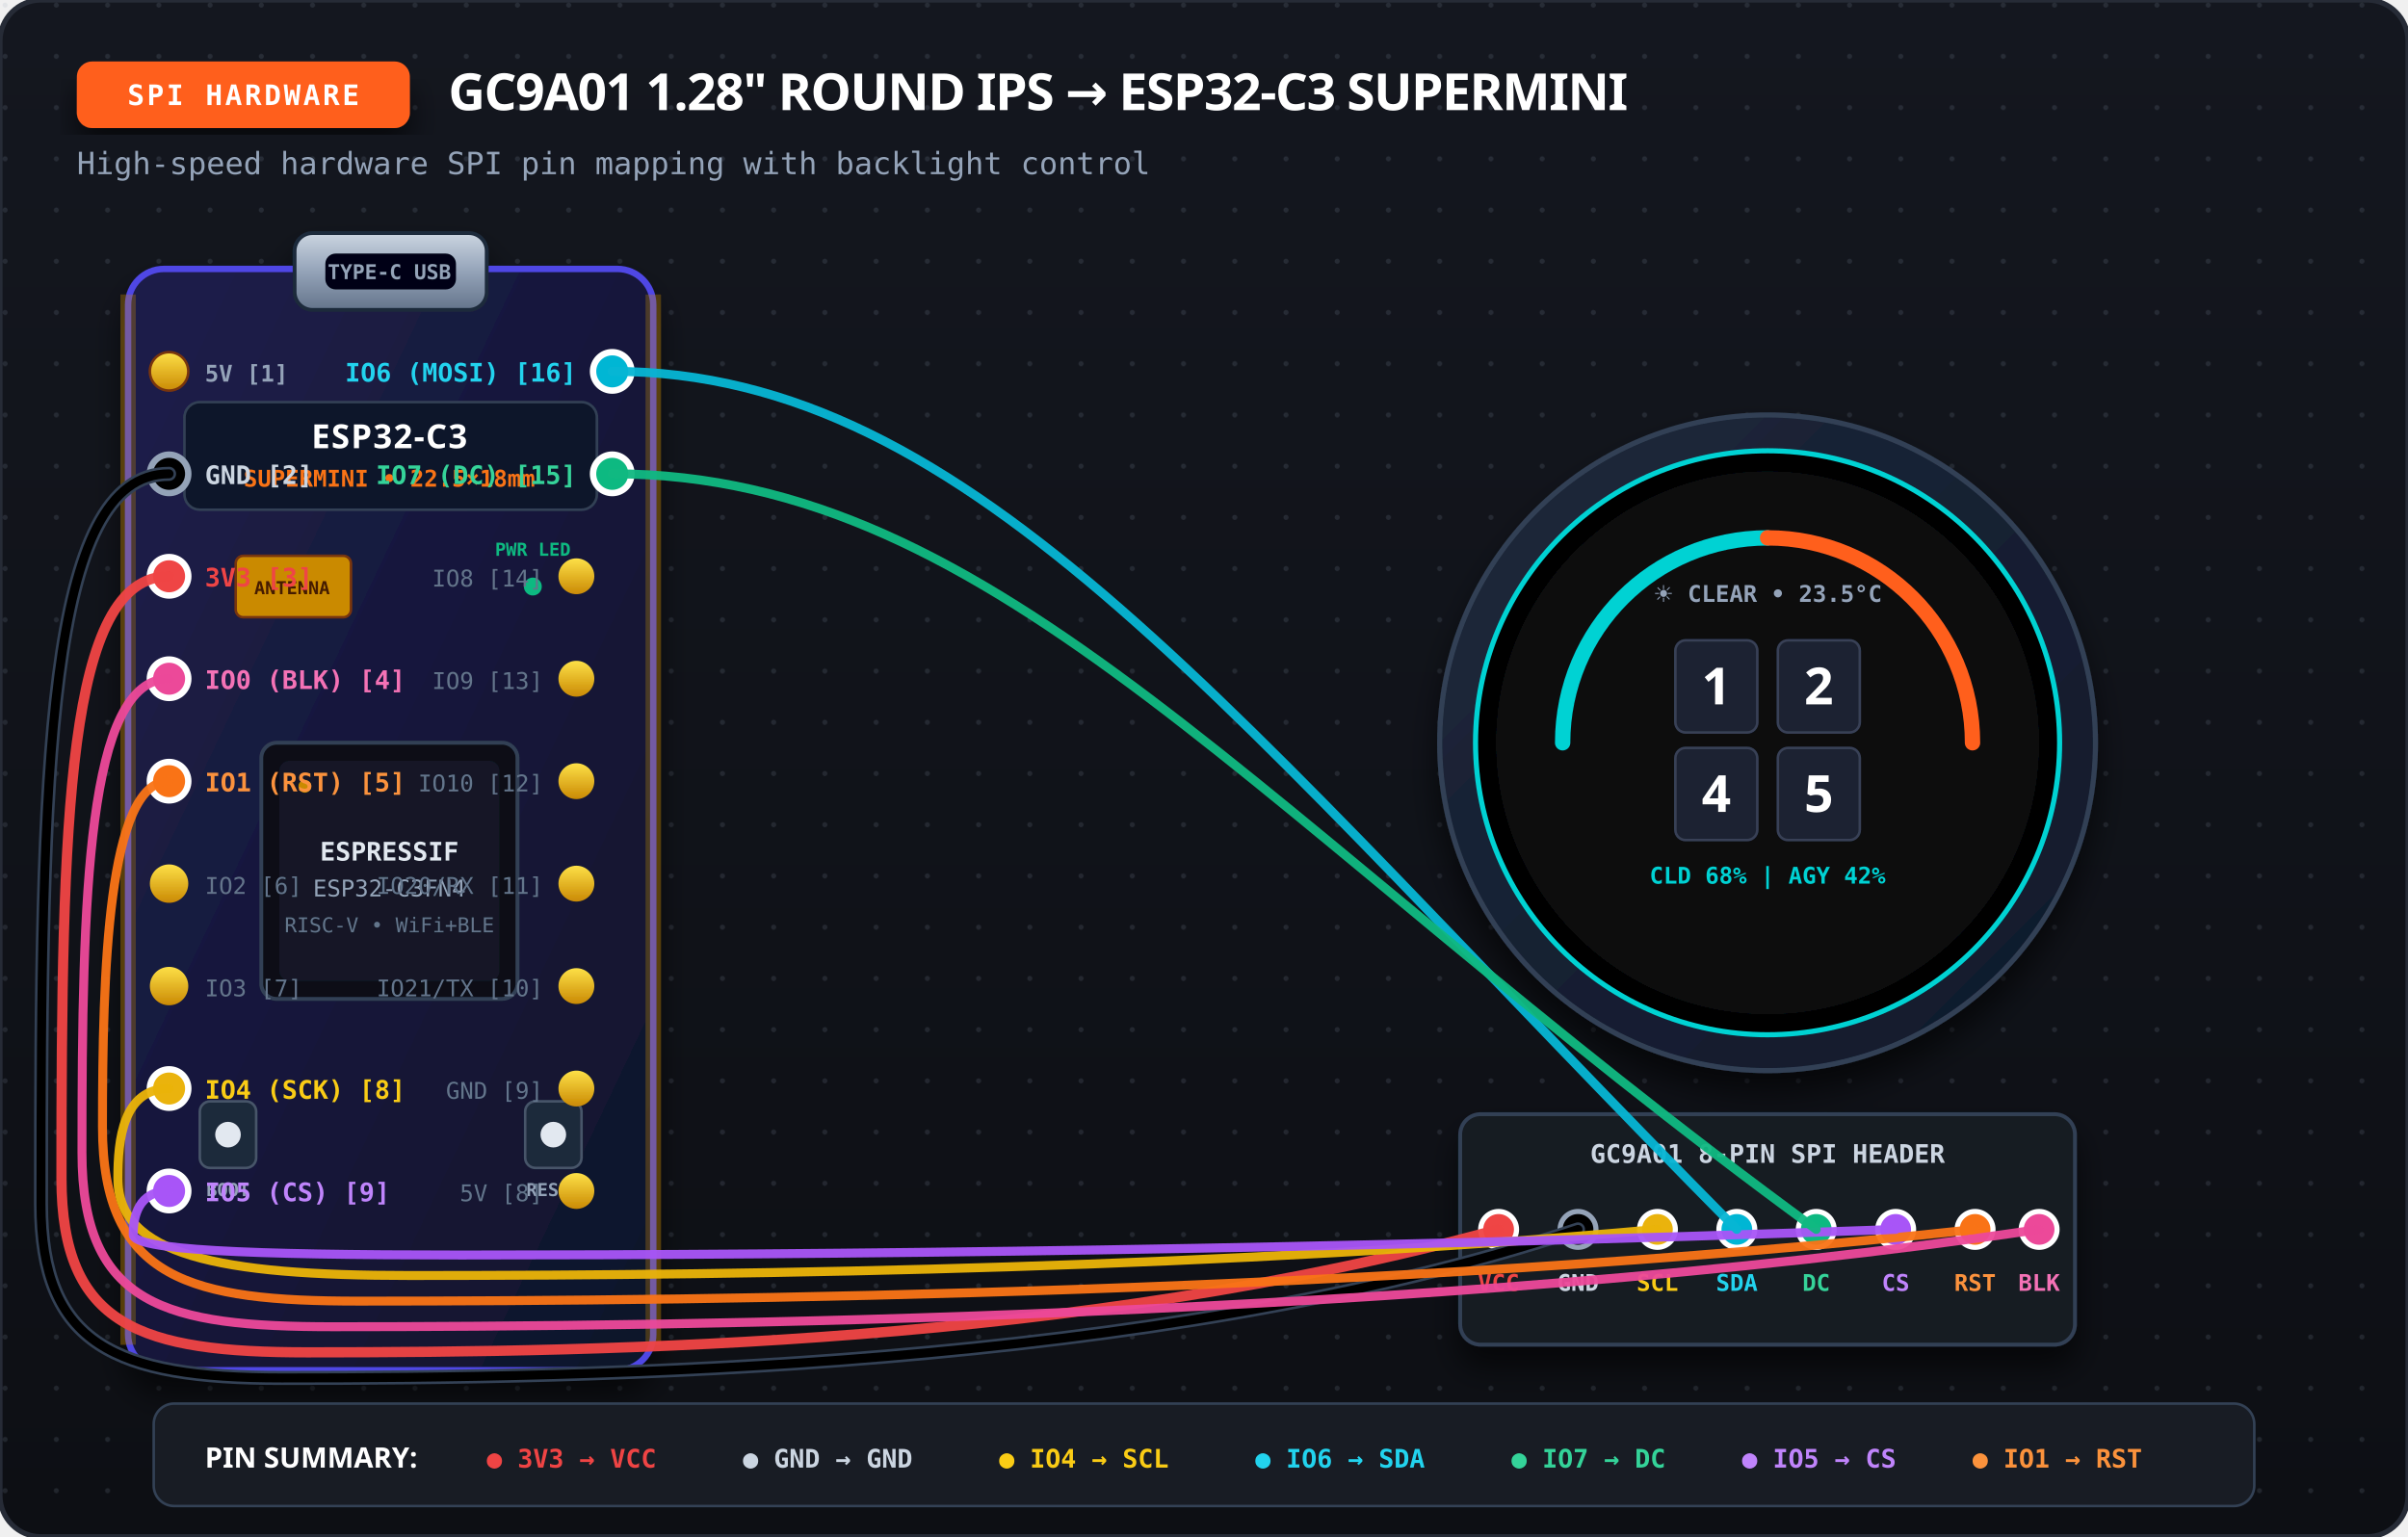
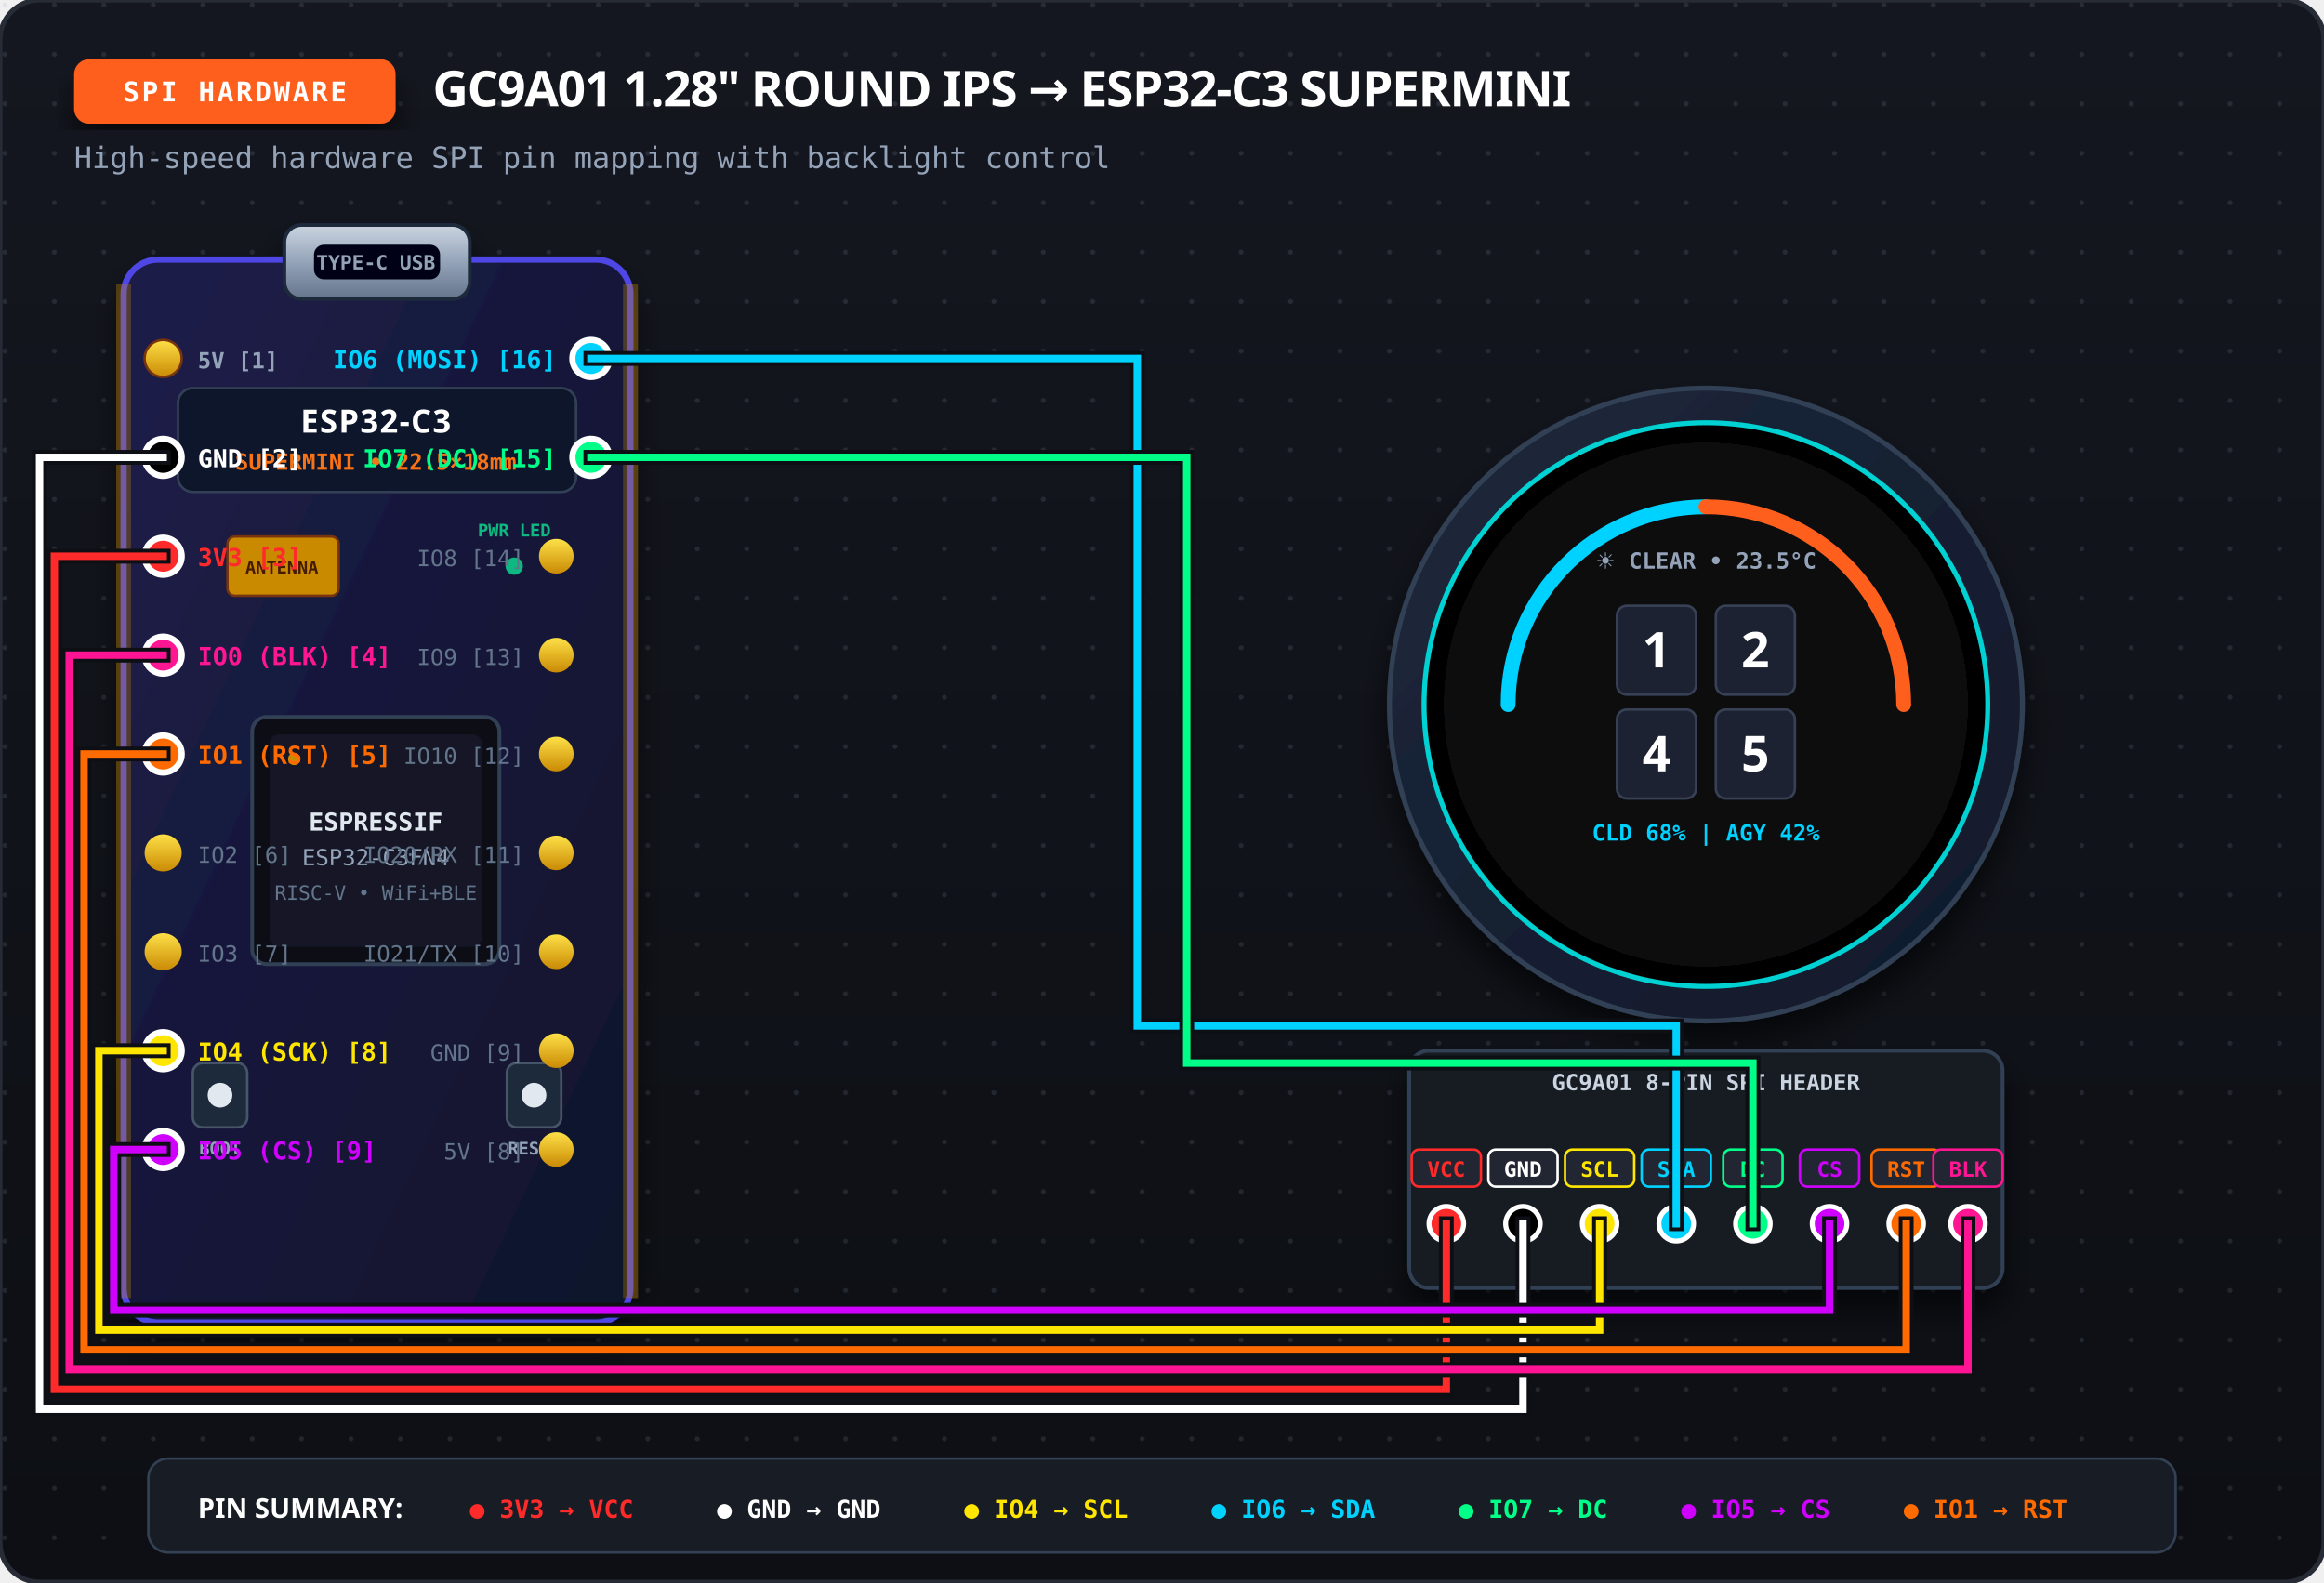
- <svg xmlns="http://www.w3.org/2000/svg" viewBox="0 0 940 600" width="100%" height="100%">
+ <svg xmlns="http://www.w3.org/2000/svg" viewBox="0 0 940 640" width="100%" height="100%">
  <defs>
    <linearGradient id="bgGrad" x1="0" y1="0" x2="0" y2="1">
      <stop offset="0%" stop-color="#14171f" />
      <stop offset="100%" stop-color="#0d0f14" />
    </linearGradient>
    <linearGradient id="espPcb" x1="0" y1="0" x2="1" y2="1">
      <stop offset="0%" stop-color="#1e1b4b" />
      <stop offset="100%" stop-color="#0f172a" />
    </linearGradient>
    <linearGradient id="displayPcb" x1="0" y1="0" x2="1" y2="1">
      <stop offset="0%" stop-color="#1e293b" />
      <stop offset="100%" stop-color="#0f172a" />
    </linearGradient>
    <linearGradient id="metal" x1="0" y1="0" x2="0" y2="1">
      <stop offset="0%" stop-color="#cbd5e1" />
      <stop offset="50%" stop-color="#94a3b8" />
      <stop offset="100%" stop-color="#64748b" />
    </linearGradient>
    <linearGradient id="goldPin" x1="0" y1="0" x2="0" y2="1">
      <stop offset="0%" stop-color="#fde047" />
      <stop offset="100%" stop-color="#ca8a04" />
    </linearGradient>
    <filter id="shadow" x="-5%" y="-5%" width="115%" height="115%">
      <feDropShadow dx="0" dy="8" stdDeviation="6" flood-color="#000000" flood-opacity="0.6" />
    </filter>
-     <filter id="glowRed" x="-20%" y="-20%" width="140%" height="140%">
-       <feDropShadow dx="0" dy="0" stdDeviation="2" flood-color="#ef4444" flood-opacity="0.8" />
-     </filter>
-     <filter id="glowCyan" x="-20%" y="-20%" width="140%" height="140%">
-       <feDropShadow dx="0" dy="0" stdDeviation="2" flood-color="#00d2d3" flood-opacity="0.8" />
-     </filter>
  </defs>
-   <rect width="940" height="600" rx="16" fill="url(#bgGrad)" stroke="#262b36" stroke-width="2" />
+   <rect width="940" height="640" rx="16" fill="url(#bgGrad)" stroke="#262b36" stroke-width="2" />
  <g opacity="0.15">
    <pattern id="grid" width="20" height="20" patternUnits="userSpaceOnUse">
      <circle cx="2" cy="2" r="1" fill="#94a3b8" />
    </pattern>
-     <rect width="940" height="600" fill="url(#grid)" />
+     <rect width="940" height="640" fill="url(#grid)" />
  </g>
  <g transform="translate(30, 24)">
    <rect x="0" y="0" width="130" height="26" rx="6" fill="#FF5F1F" filter="url(#shadow)" />
    <text x="65" y="17" fill="#ffffff" font-family="'JetBrains Mono', monospace" font-size="11" font-weight="900" text-anchor="middle" letter-spacing="1">SPI HARDWARE</text>
    <text x="145" y="19" fill="#ffffff" font-family="'Anybody', sans-serif" font-size="20" font-weight="900" letter-spacing="-0.5">GC9A01 1.28" ROUND IPS → ESP32-C3 SUPERMINI</text>
    <text x="0" y="44" fill="#94a3b8" font-family="'JetBrains Mono', monospace" font-size="12">High-speed hardware SPI pin mapping with backlight control</text>
  </g>
  <g transform="translate(50, 105)" filter="url(#shadow)">
    <rect x="0" y="0" width="205" height="430" rx="14" fill="url(#espPcb)" stroke="#4f46e5" stroke-width="2.5" />
    <rect x="-3" y="10" width="6" height="410" fill="#ca8a04" opacity="0.3" />
    <rect x="202" y="10" width="6" height="410" fill="#ca8a04" opacity="0.3" />
    <rect x="22" y="52" width="161" height="42" rx="6" fill="#0f172a" stroke="#334155" stroke-width="1" />
    <text x="102" y="70" fill="#ffffff" font-family="'Anybody', sans-serif" font-size="13" font-weight="900" text-anchor="middle" letter-spacing="0.5">ESP32-C3</text>
    <text x="102" y="85" fill="#f97316" font-family="'JetBrains Mono', monospace" font-size="9" font-weight="800" text-anchor="middle">SUPERMINI • 22.5×18mm</text>
    <rect x="65" y="-14" width="75" height="30" rx="7" fill="url(#metal)" stroke="#1e293b" stroke-width="1.5" />
    <rect x="77" y="-6" width="51" height="14" rx="4" fill="#020617" />
    <text x="102" y="4" fill="#94a3b8" font-family="'JetBrains Mono', monospace" font-size="8" font-weight="700" text-anchor="middle">TYPE-C USB</text>
    <rect x="52" y="185" width="100" height="100" rx="6" fill="#090d16" stroke="#334155" stroke-width="1.5" />
    <rect x="59" y="192" width="86" height="86" rx="4" fill="#121826" />
    <circle cx="69" cy="202" r="2.5" fill="#ca8a04" />
    <text x="102" y="231" fill="#e2e8f0" font-family="'JetBrains Mono', monospace" font-size="10" font-weight="800" text-anchor="middle">ESPRESSIF</text>
    <text x="102" y="245" fill="#94a3b8" font-family="'JetBrains Mono', monospace" font-size="9" text-anchor="middle">ESP32-C3FN4</text>
    <text x="102" y="259" fill="#64748b" font-family="'JetBrains Mono', monospace" font-size="8" text-anchor="middle">RISC-V • WiFi+BLE</text>
    <rect x="42" y="112" width="45" height="24" rx="3" fill="#ca8a04" stroke="#78350f" stroke-width="1" />
    <text x="64" y="127" fill="#451a03" font-family="'JetBrains Mono', monospace" font-size="7" font-weight="900" text-anchor="middle">ANTENNA</text>
    <circle cx="158" cy="124" r="3.5" fill="#10b981" filter="url(#shadow)" />
    <text x="158" y="112" fill="#10b981" font-family="'JetBrains Mono', monospace" font-size="7" font-weight="800" text-anchor="middle">PWR LED</text>
    <rect x="28" y="325" width="22" height="26" rx="4" fill="#1e293b" stroke="#475569" />
    <circle cx="39" cy="338" r="5" fill="#e2e8f0" />
    <text x="39" y="362" fill="#94a3b8" font-family="'JetBrains Mono', monospace" font-size="7" font-weight="800" text-anchor="middle">BOOT</text>
    <rect x="155" y="325" width="22" height="26" rx="4" fill="#1e293b" stroke="#475569" />
    <circle cx="166" cy="338" r="5" fill="#e2e8f0" />
    <text x="166" y="362" fill="#94a3b8" font-family="'JetBrains Mono', monospace" font-size="7" font-weight="800" text-anchor="middle">RESET</text>
    <circle cx="16" cy="40" r="7.5" fill="url(#goldPin)" stroke="#78350f" stroke-width="1" />
    <text x="30" y="44" fill="#94a3b8" font-family="'JetBrains Mono', monospace" font-size="9" font-weight="700">5V [1]</text>
-     <circle id="pin_esp_gnd" cx="16" cy="80" r="7.5" fill="#000000" stroke="#94a3b8" stroke-width="2.5" />
-     <text x="30" y="84" fill="#cbd5e1" font-family="'JetBrains Mono', monospace" font-size="10" font-weight="800">GND [2]</text>
-     <circle id="pin_esp_3v3" cx="16" cy="120" r="7.5" fill="#ef4444" stroke="#ffffff" stroke-width="2.5" />
-     <text x="30" y="124" fill="#ef4444" font-family="'JetBrains Mono', monospace" font-size="10" font-weight="800">3V3 [3]</text>
-     <circle id="pin_esp_io0" cx="16" cy="160" r="7.5" fill="#ec4899" stroke="#ffffff" stroke-width="2.5" />
-     <text x="30" y="164" fill="#f472b6" font-family="'JetBrains Mono', monospace" font-size="10" font-weight="800">IO0 (BLK) [4]</text>
-     <circle id="pin_esp_io1" cx="16" cy="200" r="7.5" fill="#f97316" stroke="#ffffff" stroke-width="2.5" />
-     <text x="30" y="204" fill="#fb923c" font-family="'JetBrains Mono', monospace" font-size="10" font-weight="800">IO1 (RST) [5]</text>
+     <circle id="pin_esp_gnd" cx="16" cy="80" r="7.5" fill="#000000" stroke="#ffffff" stroke-width="2.5" />
+     <text x="30" y="84" fill="#ffffff" font-family="'JetBrains Mono', monospace" font-size="10" font-weight="800">GND [2]</text>
+     <circle id="pin_esp_3v3" cx="16" cy="120" r="7.5" fill="#FF2A2A" stroke="#ffffff" stroke-width="2.5" />
+     <text x="30" y="124" fill="#FF2A2A" font-family="'JetBrains Mono', monospace" font-size="10" font-weight="800">3V3 [3]</text>
+     <circle id="pin_esp_io0" cx="16" cy="160" r="7.5" fill="#FF1493" stroke="#ffffff" stroke-width="2.5" />
+     <text x="30" y="164" fill="#FF1493" font-family="'JetBrains Mono', monospace" font-size="10" font-weight="800">IO0 (BLK) [4]</text>
+     <circle id="pin_esp_io1" cx="16" cy="200" r="7.5" fill="#FF6B00" stroke="#ffffff" stroke-width="2.5" />
+     <text x="30" y="204" fill="#FF6B00" font-family="'JetBrains Mono', monospace" font-size="10" font-weight="800">IO1 (RST) [5]</text>
    <circle cx="16" cy="240" r="7.5" fill="url(#goldPin)" />
    <text x="30" y="244" fill="#64748b" font-family="'JetBrains Mono', monospace" font-size="9">IO2 [6]</text>
    <circle cx="16" cy="280" r="7.5" fill="url(#goldPin)" />
    <text x="30" y="284" fill="#64748b" font-family="'JetBrains Mono', monospace" font-size="9">IO3 [7]</text>
-     <circle id="pin_esp_io4" cx="16" cy="320" r="7.5" fill="#eab308" stroke="#ffffff" stroke-width="2.5" />
-     <text x="30" y="324" fill="#facc15" font-family="'JetBrains Mono', monospace" font-size="10" font-weight="800">IO4 (SCK) [8]</text>
-     <circle id="pin_esp_io5" cx="16" cy="360" r="7.5" fill="#a855f7" stroke="#ffffff" stroke-width="2.5" />
-     <text x="30" y="364" fill="#c084fc" font-family="'JetBrains Mono', monospace" font-size="10" font-weight="800">IO5 (CS) [9]</text>
-     <circle id="pin_esp_io6" cx="189" cy="40" r="7.5" fill="#06b6d4" stroke="#ffffff" stroke-width="2.5" />
-     <text x="175" y="44" fill="#22d3ee" font-family="'JetBrains Mono', monospace" font-size="10" font-weight="800" text-anchor="end">IO6 (MOSI) [16]</text>
-     <circle id="pin_esp_io7" cx="189" cy="80" r="7.5" fill="#10b981" stroke="#ffffff" stroke-width="2.5" />
-     <text x="175" y="84" fill="#34d399" font-family="'JetBrains Mono', monospace" font-size="10" font-weight="800" text-anchor="end">IO7 (DC) [15]</text>
+     <circle id="pin_esp_io4" cx="16" cy="320" r="7.5" fill="#FFE600" stroke="#ffffff" stroke-width="2.5" />
+     <text x="30" y="324" fill="#FFE600" font-family="'JetBrains Mono', monospace" font-size="10" font-weight="800">IO4 (SCK) [8]</text>
+     <circle id="pin_esp_io5" cx="16" cy="360" r="7.5" fill="#D000FF" stroke="#ffffff" stroke-width="2.5" />
+     <text x="30" y="364" fill="#D000FF" font-family="'JetBrains Mono', monospace" font-size="10" font-weight="800">IO5 (CS) [9]</text>
+     <circle id="pin_esp_io6" cx="189" cy="40" r="7.5" fill="#00D2FF" stroke="#ffffff" stroke-width="2.5" />
+     <text x="175" y="44" fill="#00D2FF" font-family="'JetBrains Mono', monospace" font-size="10" font-weight="800" text-anchor="end">IO6 (MOSI) [16]</text>
+     <circle id="pin_esp_io7" cx="189" cy="80" r="7.5" fill="#00FF88" stroke="#ffffff" stroke-width="2.5" />
+     <text x="175" y="84" fill="#00FF88" font-family="'JetBrains Mono', monospace" font-size="10" font-weight="800" text-anchor="end">IO7 (DC) [15]</text>
    <circle cx="175" cy="120" r="7" fill="url(#goldPin)" />
    <text x="162" y="124" fill="#64748b" font-family="'JetBrains Mono', monospace" font-size="9" text-anchor="end">IO8 [14]</text>
    <circle cx="175" cy="160" r="7" fill="url(#goldPin)" />
    <text x="162" y="164" fill="#64748b" font-family="'JetBrains Mono', monospace" font-size="9" text-anchor="end">IO9 [13]</text>
    <circle cx="175" cy="200" r="7" fill="url(#goldPin)" />
    <text x="162" y="204" fill="#64748b" font-family="'JetBrains Mono', monospace" font-size="9" text-anchor="end">IO10 [12]</text>
    <circle cx="175" cy="240" r="7" fill="url(#goldPin)" />
    <text x="162" y="244" fill="#64748b" font-family="'JetBrains Mono', monospace" font-size="9" text-anchor="end">IO20/RX [11]</text>
    <circle cx="175" cy="280" r="7" fill="url(#goldPin)" />
    <text x="162" y="284" fill="#64748b" font-family="'JetBrains Mono', monospace" font-size="9" text-anchor="end">IO21/TX [10]</text>
    <circle cx="175" cy="320" r="7" fill="url(#goldPin)" />
    <text x="162" y="324" fill="#64748b" font-family="'JetBrains Mono', monospace" font-size="9" text-anchor="end">GND [9]</text>
    <circle cx="175" cy="360" r="7" fill="url(#goldPin)" />
    <text x="162" y="364" fill="#64748b" font-family="'JetBrains Mono', monospace" font-size="9" text-anchor="end">5V [8]</text>
  </g>
-   <g transform="translate(560, 110)" filter="url(#shadow)">
+   <g transform="translate(560, 105)" filter="url(#shadow)">
    <circle cx="130" cy="180" r="128" fill="url(#displayPcb)" stroke="#334155" stroke-width="2" />
    <circle cx="130" cy="180" r="114" fill="#000000" stroke="#00d2d3" stroke-width="2" />
    <circle cx="130" cy="180" r="106" fill="#0a0c10" />
-     <path d="M 50 180 A 80 80 0 0 1 130 100" fill="none" stroke="#00d2d3" stroke-width="6" stroke-linecap="round" />
+     <path d="M 50 180 A 80 80 0 0 1 130 100" fill="none" stroke="#00D2FF" stroke-width="6" stroke-linecap="round" />
    <path d="M 210 180 A 80 80 0 0 0 130 100" fill="none" stroke="#FF5F1F" stroke-width="6" stroke-linecap="round" />
    <rect x="94" y="140" width="32" height="36" rx="4" fill="#1e2330" stroke="#384156" />
    <rect x="134" y="140" width="32" height="36" rx="4" fill="#1e2330" stroke="#384156" />
    <text x="110" y="165" fill="#ffffff" font-family="'Anybody', sans-serif" font-size="20" font-weight="900" text-anchor="middle">1</text>
    <text x="150" y="165" fill="#ffffff" font-family="'Anybody', sans-serif" font-size="20" font-weight="900" text-anchor="middle">2</text>
    <rect x="94" y="182" width="32" height="36" rx="4" fill="#1e2330" stroke="#384156" />
    <rect x="134" y="182" width="32" height="36" rx="4" fill="#1e2330" stroke="#384156" />
    <text x="110" y="207" fill="#ffffff" font-family="'Anybody', sans-serif" font-size="20" font-weight="900" text-anchor="middle">4</text>
    <text x="150" y="207" fill="#ffffff" font-family="'Anybody', sans-serif" font-size="20" font-weight="900" text-anchor="middle">5</text>
    <text x="130" y="125" fill="#94a3b8" font-family="'JetBrains Mono', monospace" font-size="9" font-weight="800" text-anchor="middle">☀️ CLEAR • 23.5°C</text>
-     <text x="130" y="235" fill="#00d2d3" font-family="'JetBrains Mono', monospace" font-size="9" font-weight="800" text-anchor="middle">CLD 68% | AGY 42%</text>
-     <rect x="10" y="325" width="240" height="90" rx="8" fill="#181c24" stroke="#334155" stroke-width="1.5" />
-     <text x="130" y="344" fill="#cbd5e1" font-family="'JetBrains Mono', monospace" font-size="10" font-weight="800" text-anchor="middle">GC9A01 8-PIN SPI HEADER</text>
-     <g transform="translate(25, 370)">
-       <circle id="disp_vcc" cx="0" cy="0" r="7" fill="#ef4444" stroke="#ffffff" stroke-width="2" />
-       <text x="0" y="24" fill="#ef4444" font-family="'JetBrains Mono', monospace" font-size="9" font-weight="800" text-anchor="middle">VCC</text>
+     <text x="130" y="235" fill="#00D2FF" font-family="'JetBrains Mono', monospace" font-size="9" font-weight="800" text-anchor="middle">CLD 68% | AGY 42%</text>
+     <rect x="10" y="320" width="240" height="96" rx="8" fill="#181c24" stroke="#334155" stroke-width="1.5" />
+     <text x="130" y="336" fill="#cbd5e1" font-family="'JetBrains Mono', monospace" font-size="9" font-weight="800" text-anchor="middle">GC9A01 8-PIN SPI HEADER</text>
+     <g transform="translate(25, 390)">
+       <rect x="-14" y="-30" width="28" height="15" rx="3" fill="#232731" stroke="#FF2A2A" stroke-width="1" />
+       <text x="0" y="-19" fill="#FF2A2A" font-family="'JetBrains Mono', monospace" font-size="8.5" font-weight="900" text-anchor="middle">VCC</text>
+       <circle id="disp_vcc" cx="0" cy="0" r="7" fill="#FF2A2A" stroke="#ffffff" stroke-width="2" />
    </g>
-     <g transform="translate(56, 370)">
-       <circle id="disp_gnd" cx="0" cy="0" r="7" fill="#000000" stroke="#94a3b8" stroke-width="2" />
-       <text x="0" y="24" fill="#cbd5e1" font-family="'JetBrains Mono', monospace" font-size="9" font-weight="800" text-anchor="middle">GND</text>
+     <g transform="translate(56, 390)">
+       <rect x="-14" y="-30" width="28" height="15" rx="3" fill="#232731" stroke="#ffffff" stroke-width="1" />
+       <text x="0" y="-19" fill="#ffffff" font-family="'JetBrains Mono', monospace" font-size="8.5" font-weight="900" text-anchor="middle">GND</text>
+       <circle id="disp_gnd" cx="0" cy="0" r="7" fill="#000000" stroke="#ffffff" stroke-width="2" />
    </g>
-     <g transform="translate(87, 370)">
-       <circle id="disp_scl" cx="0" cy="0" r="7" fill="#eab308" stroke="#ffffff" stroke-width="2" />
-       <text x="0" y="24" fill="#facc15" font-family="'JetBrains Mono', monospace" font-size="9" font-weight="800" text-anchor="middle">SCL</text>
+     <g transform="translate(87, 390)">
+       <rect x="-14" y="-30" width="28" height="15" rx="3" fill="#232731" stroke="#FFE600" stroke-width="1" />
+       <text x="0" y="-19" fill="#FFE600" font-family="'JetBrains Mono', monospace" font-size="8.5" font-weight="900" text-anchor="middle">SCL</text>
+       <circle id="disp_scl" cx="0" cy="0" r="7" fill="#FFE600" stroke="#ffffff" stroke-width="2" />
    </g>
-     <g transform="translate(118, 370)">
-       <circle id="disp_sda" cx="0" cy="0" r="7" fill="#06b6d4" stroke="#ffffff" stroke-width="2" />
-       <text x="0" y="24" fill="#22d3ee" font-family="'JetBrains Mono', monospace" font-size="9" font-weight="800" text-anchor="middle">SDA</text>
+     <g transform="translate(118, 390)">
+       <rect x="-14" y="-30" width="28" height="15" rx="3" fill="#232731" stroke="#00D2FF" stroke-width="1" />
+       <text x="0" y="-19" fill="#00D2FF" font-family="'JetBrains Mono', monospace" font-size="8.5" font-weight="900" text-anchor="middle">SDA</text>
+       <circle id="disp_sda" cx="0" cy="0" r="7" fill="#00D2FF" stroke="#ffffff" stroke-width="2" />
    </g>
-     <g transform="translate(149, 370)">
-       <circle id="disp_dc" cx="0" cy="0" r="7" fill="#10b981" stroke="#ffffff" stroke-width="2" />
-       <text x="0" y="24" fill="#34d399" font-family="'JetBrains Mono', monospace" font-size="9" font-weight="800" text-anchor="middle">DC</text>
+     <g transform="translate(149, 390)">
+       <rect x="-12" y="-30" width="24" height="15" rx="3" fill="#232731" stroke="#00FF88" stroke-width="1" />
+       <text x="0" y="-19" fill="#00FF88" font-family="'JetBrains Mono', monospace" font-size="8.5" font-weight="900" text-anchor="middle">DC</text>
+       <circle id="disp_dc" cx="0" cy="0" r="7" fill="#00FF88" stroke="#ffffff" stroke-width="2" />
    </g>
-     <g transform="translate(180, 370)">
-       <circle id="disp_cs" cx="0" cy="0" r="7" fill="#a855f7" stroke="#ffffff" stroke-width="2" />
-       <text x="0" y="24" fill="#c084fc" font-family="'JetBrains Mono', monospace" font-size="9" font-weight="800" text-anchor="middle">CS</text>
+     <g transform="translate(180, 390)">
+       <rect x="-12" y="-30" width="24" height="15" rx="3" fill="#232731" stroke="#D000FF" stroke-width="1" />
+       <text x="0" y="-19" fill="#D000FF" font-family="'JetBrains Mono', monospace" font-size="8.5" font-weight="900" text-anchor="middle">CS</text>
+       <circle id="disp_cs" cx="0" cy="0" r="7" fill="#D000FF" stroke="#ffffff" stroke-width="2" />
    </g>
-     <g transform="translate(211, 370)">
-       <circle id="disp_rst" cx="0" cy="0" r="7" fill="#f97316" stroke="#ffffff" stroke-width="2" />
-       <text x="0" y="24" fill="#fb923c" font-family="'JetBrains Mono', monospace" font-size="9" font-weight="800" text-anchor="middle">RST</text>
+     <g transform="translate(211, 390)">
+       <rect x="-14" y="-30" width="28" height="15" rx="3" fill="#232731" stroke="#FF6B00" stroke-width="1" />
+       <text x="0" y="-19" fill="#FF6B00" font-family="'JetBrains Mono', monospace" font-size="8.5" font-weight="900" text-anchor="middle">RST</text>
+       <circle id="disp_rst" cx="0" cy="0" r="7" fill="#FF6B00" stroke="#ffffff" stroke-width="2" />
    </g>
-     <g transform="translate(236, 370)">
-       <circle id="disp_blk" cx="0" cy="0" r="7" fill="#ec4899" stroke="#ffffff" stroke-width="2" />
-       <text x="0" y="24" fill="#f472b6" font-family="'JetBrains Mono', monospace" font-size="9" font-weight="800" text-anchor="middle">BLK</text>
+     <g transform="translate(236, 390)">
+       <rect x="-14" y="-30" width="28" height="15" rx="3" fill="#232731" stroke="#FF1493" stroke-width="1" />
+       <text x="0" y="-19" fill="#FF1493" font-family="'JetBrains Mono', monospace" font-size="8.5" font-weight="900" text-anchor="middle">BLK</text>
+       <circle id="disp_blk" cx="0" cy="0" r="7" fill="#FF1493" stroke="#ffffff" stroke-width="2" />
    </g>
  </g>
-   <path d="M 66 185 C 18 185, 16 300, 16 470 C 16 525, 45 538, 110 538 C 230 538, 450 535, 616 480" fill="none" stroke="#334155" stroke-width="5.5" stroke-linecap="round" />
-   <path d="M 66 185 C 18 185, 16 300, 16 470 C 16 525, 45 538, 110 538 C 230 538, 450 535, 616 480" fill="none" stroke="#000000" stroke-width="3.5" stroke-linecap="round" />
-   <path d="M 66 225 C 26 225, 24 320, 24 460 C 24 518, 55 528, 120 528 C 240 528, 420 525, 585 480" fill="none" stroke="#ef4444" stroke-width="4" stroke-linecap="round" opacity="0.95" />
-   <path d="M 66 265 C 34 265, 32 350, 32 450 C 32 510, 65 518, 130 518 C 260 518, 560 515, 796 480" fill="none" stroke="#ec4899" stroke-width="3.5" stroke-linecap="round" opacity="0.95" />
-   <path d="M 66 305 C 42 305, 40 380, 40 440 C 40 500, 75 508, 140 508 C 280 508, 540 505, 771 480" fill="none" stroke="#f97316" stroke-width="3.5" stroke-linecap="round" opacity="0.95" />
-   <path d="M 66 425 C 48 425, 46 445, 46 460 C 46 490, 85 498, 160 498 C 300 498, 480 495, 647 480" fill="none" stroke="#eab308" stroke-width="3.5" stroke-linecap="round" opacity="0.95" />
-   <path d="M 66 465 C 54 465, 52 475, 52 482 C 52 488, 95 490, 180 490 C 320 490, 520 488, 740 480" fill="none" stroke="#a855f7" stroke-width="3.5" stroke-linecap="round" opacity="0.95" />
-   <path d="M 239 145 C 380 145, 480 280, 678 480" fill="none" stroke="#06b6d4" stroke-width="3.5" stroke-linecap="round" opacity="0.95" />
-   <path d="M 239 185 C 390 185, 490 320, 709 480" fill="none" stroke="#10b981" stroke-width="3.5" stroke-linecap="round" opacity="0.95" />
-   <g transform="translate(60, 548)">
-     <rect x="0" y="0" width="820" height="40" rx="8" fill="#181c24" stroke="#334155" stroke-width="1" />
-     <text x="20" y="25" fill="#ffffff" font-family="'Anybody', sans-serif" font-size="11" font-weight="900">PIN SUMMARY:</text>
-     <text x="130" y="25" fill="#ef4444" font-family="'JetBrains Mono', monospace" font-size="10" font-weight="700">● 3V3 → VCC</text>
-     <text x="230" y="25" fill="#cbd5e1" font-family="'JetBrains Mono', monospace" font-size="10" font-weight="700">● GND → GND</text>
-     <text x="330" y="25" fill="#facc15" font-family="'JetBrains Mono', monospace" font-size="10" font-weight="700">● IO4 → SCL</text>
-     <text x="430" y="25" fill="#22d3ee" font-family="'JetBrains Mono', monospace" font-size="10" font-weight="700">● IO6 → SDA</text>
-     <text x="530" y="25" fill="#34d399" font-family="'JetBrains Mono', monospace" font-size="10" font-weight="700">● IO7 → DC</text>
-     <text x="620" y="25" fill="#c084fc" font-family="'JetBrains Mono', monospace" font-size="10" font-weight="700">● IO5 → CS</text>
-     <text x="710" y="25" fill="#fb923c" font-family="'JetBrains Mono', monospace" font-size="10" font-weight="700">● IO1 → RST</text>
+   <path d="M 66 185 H 16 V 570 H 616 V 495" fill="none" stroke="#0d0f14" stroke-width="6" stroke-linecap="square" />
+   <path d="M 66 185 H 16 V 570 H 616 V 495" fill="none" stroke="#ffffff" stroke-width="3" stroke-linecap="square" />
+   <path d="M 66 225 H 22 V 562 H 585 V 495" fill="none" stroke="#0d0f14" stroke-width="6" stroke-linecap="square" />
+   <path d="M 66 225 H 22 V 562 H 585 V 495" fill="none" stroke="#FF2A2A" stroke-width="3" stroke-linecap="square" />
+   <path d="M 66 265 H 28 V 554 H 796 V 495" fill="none" stroke="#0d0f14" stroke-width="6" stroke-linecap="square" />
+   <path d="M 66 265 H 28 V 554 H 796 V 495" fill="none" stroke="#FF1493" stroke-width="3" stroke-linecap="square" />
+   <path d="M 66 305 H 34 V 546 H 771 V 495" fill="none" stroke="#0d0f14" stroke-width="6" stroke-linecap="square" />
+   <path d="M 66 305 H 34 V 546 H 771 V 495" fill="none" stroke="#FF6B00" stroke-width="3" stroke-linecap="square" />
+   <path d="M 66 425 H 40 V 538 H 647 V 495" fill="none" stroke="#0d0f14" stroke-width="6" stroke-linecap="square" />
+   <path d="M 66 425 H 40 V 538 H 647 V 495" fill="none" stroke="#FFE600" stroke-width="3" stroke-linecap="square" />
+   <path d="M 66 465 H 46 V 530 H 740 V 495" fill="none" stroke="#0d0f14" stroke-width="6" stroke-linecap="square" />
+   <path d="M 66 465 H 46 V 530 H 740 V 495" fill="none" stroke="#D000FF" stroke-width="3" stroke-linecap="square" />
+   <path d="M 239 145 H 460 V 415 H 678 V 495" fill="none" stroke="#0d0f14" stroke-width="6" stroke-linecap="square" />
+   <path d="M 239 145 H 460 V 415 H 678 V 495" fill="none" stroke="#00D2FF" stroke-width="3" stroke-linecap="square" />
+   <path d="M 239 185 H 480 V 430 H 709 V 495" fill="none" stroke="#0d0f14" stroke-width="6" stroke-linecap="square" />
+   <path d="M 239 185 H 480 V 430 H 709 V 495" fill="none" stroke="#00FF88" stroke-width="3" stroke-linecap="square" />
+   <g transform="translate(60, 590)">
+     <rect x="0" y="0" width="820" height="38" rx="8" fill="#181c24" stroke="#334155" stroke-width="1" />
+     <text x="20" y="24" fill="#ffffff" font-family="'Anybody', sans-serif" font-size="11" font-weight="900">PIN SUMMARY:</text>
+     <text x="130" y="24" fill="#FF2A2A" font-family="'JetBrains Mono', monospace" font-size="10" font-weight="700">● 3V3 → VCC</text>
+     <text x="230" y="24" fill="#ffffff" font-family="'JetBrains Mono', monospace" font-size="10" font-weight="700">● GND → GND</text>
+     <text x="330" y="24" fill="#FFE600" font-family="'JetBrains Mono', monospace" font-size="10" font-weight="700">● IO4 → SCL</text>
+     <text x="430" y="24" fill="#00D2FF" font-family="'JetBrains Mono', monospace" font-size="10" font-weight="700">● IO6 → SDA</text>
+     <text x="530" y="24" fill="#00FF88" font-family="'JetBrains Mono', monospace" font-size="10" font-weight="700">● IO7 → DC</text>
+     <text x="620" y="24" fill="#D000FF" font-family="'JetBrains Mono', monospace" font-size="10" font-weight="700">● IO5 → CS</text>
+     <text x="710" y="24" fill="#FF6B00" font-family="'JetBrains Mono', monospace" font-size="10" font-weight="700">● IO1 → RST</text>
  </g>
</svg>
